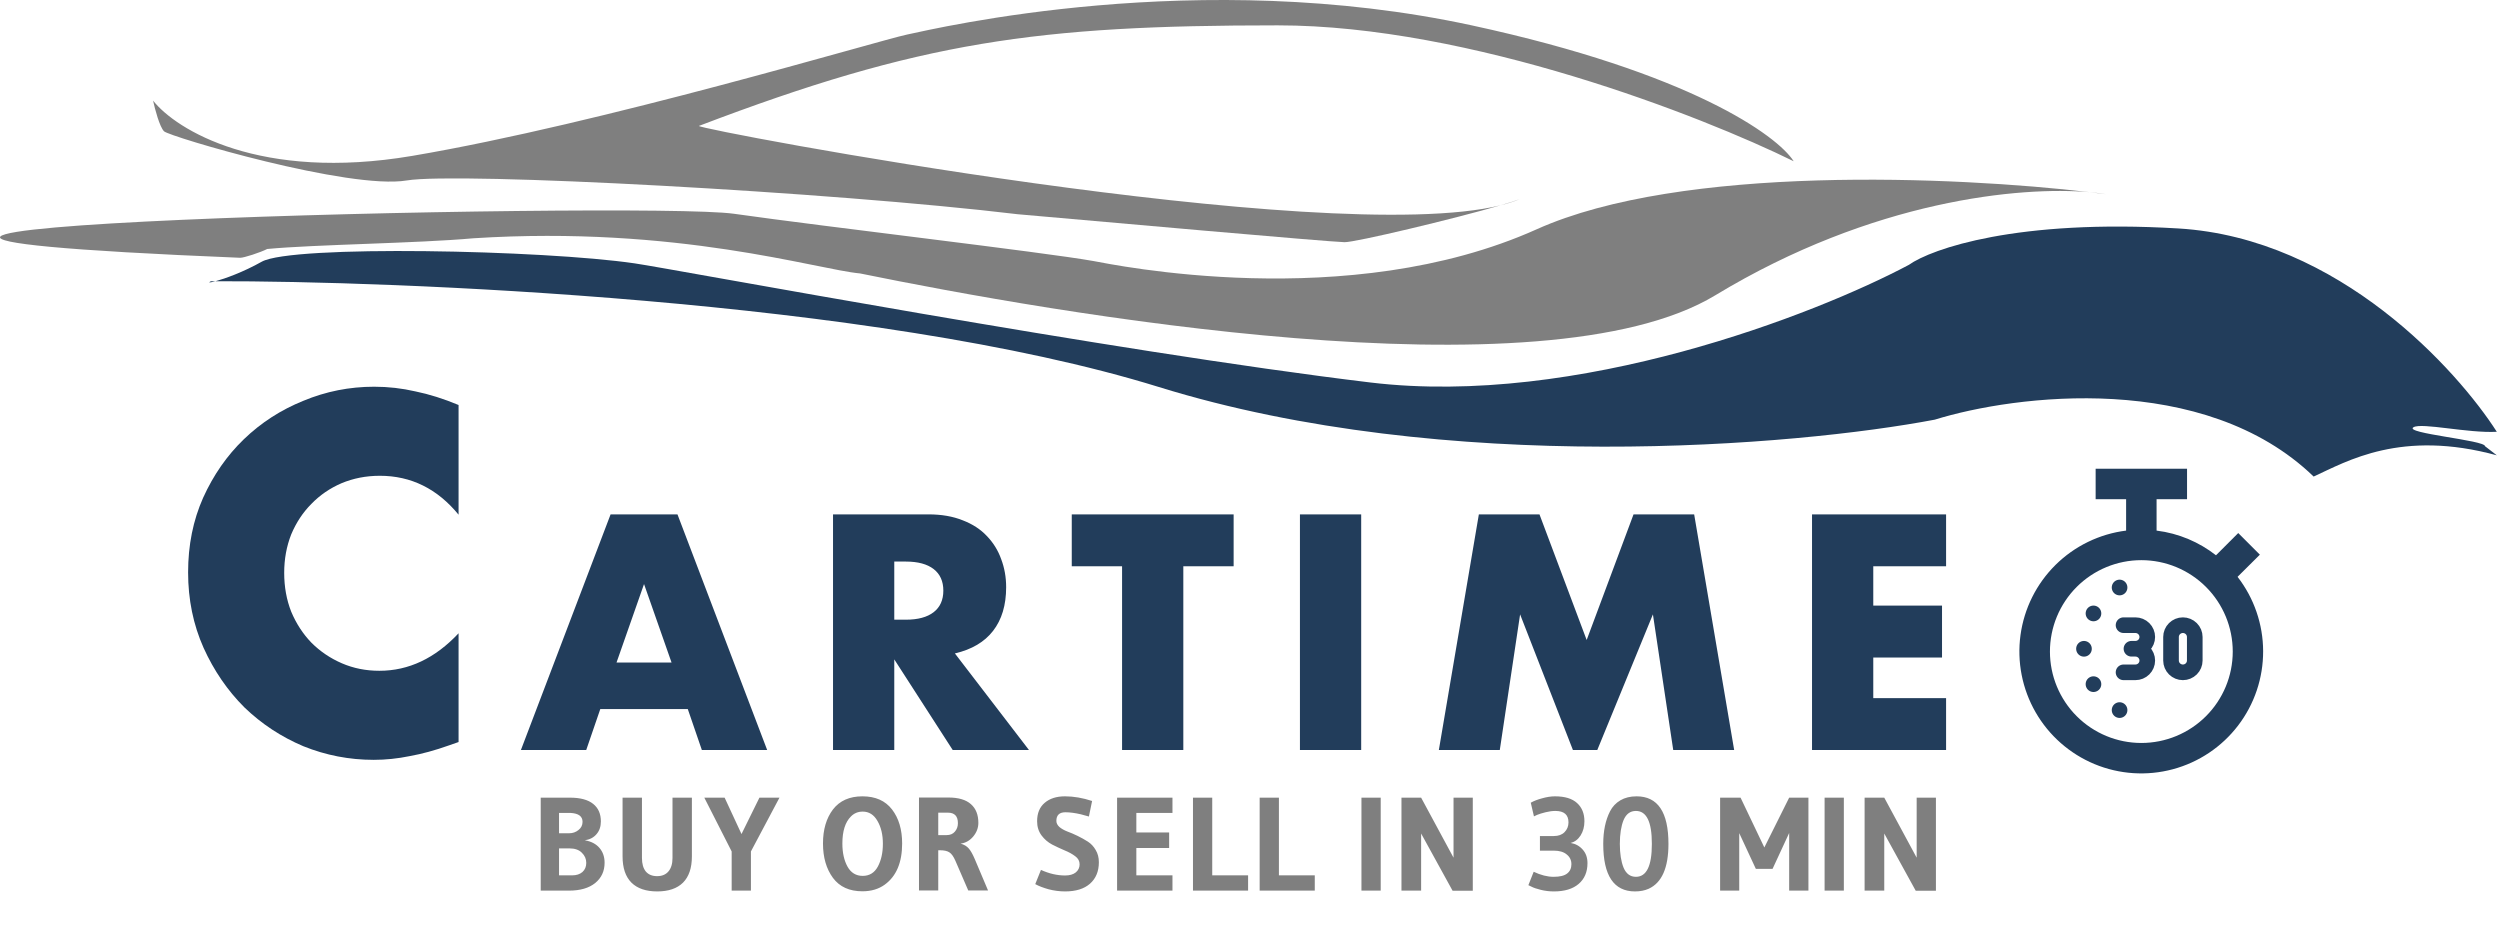
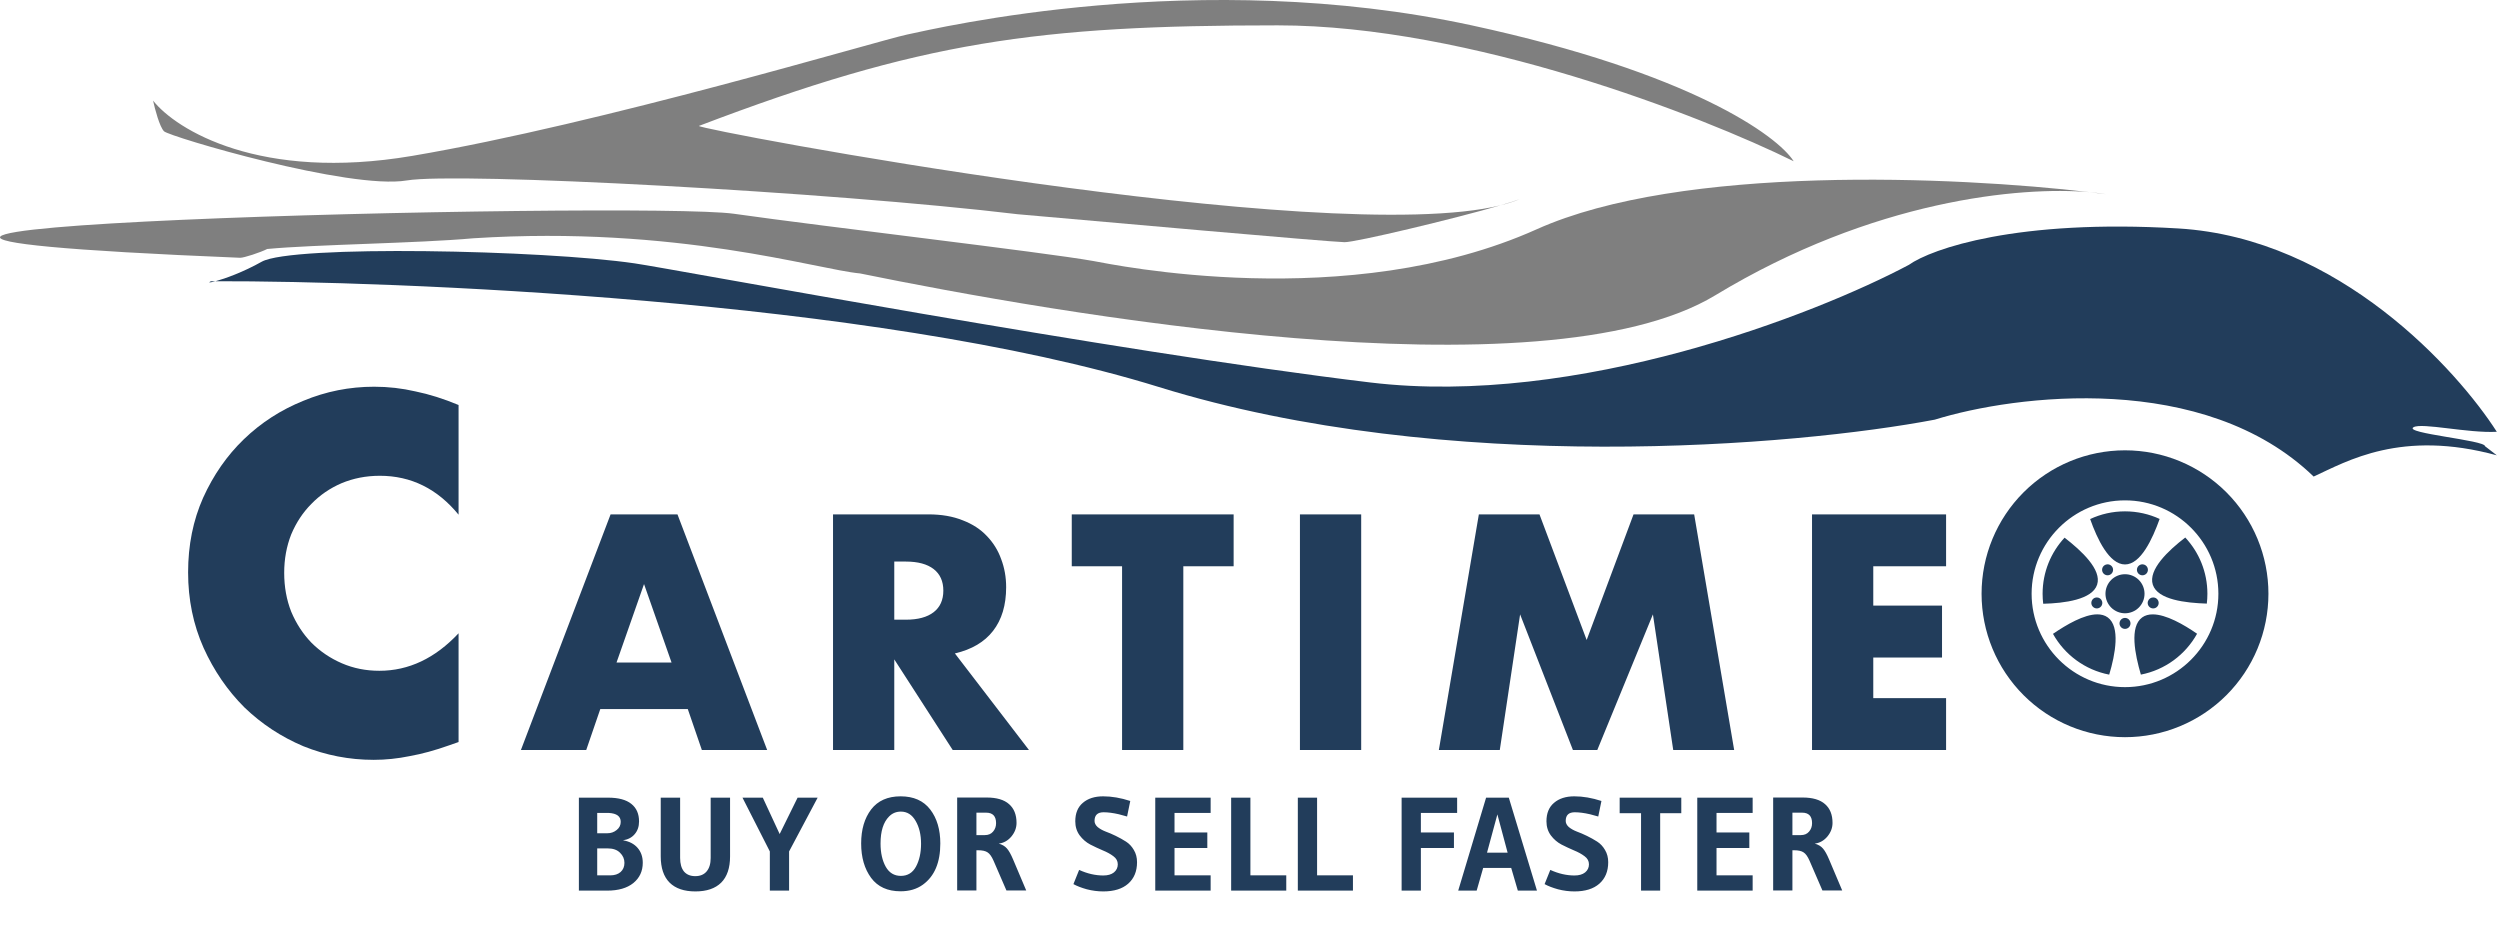
<svg xmlns="http://www.w3.org/2000/svg" width="320" height="120" viewBox="0 0 320 120" fill="none">
-   <path d="M286.416 73.845C288.523 76.566 289.671 79.907 289.681 83.348C289.692 86.789 288.564 90.138 286.474 92.871C284.384 95.605 281.449 97.571 278.125 98.463C274.802 99.355 271.276 99.123 268.098 97.803C264.92 96.483 262.268 94.15 260.554 91.165C258.84 88.181 258.161 84.714 258.622 81.304C259.084 77.894 260.66 74.732 263.105 72.311C265.55 69.89 268.727 68.345 272.142 67.917V63.9H276.042V67.917C278.889 68.268 281.502 69.399 283.647 71.076L286.494 68.229L289.263 70.998L286.416 73.826V73.845ZM274.092 95.1C277.195 95.1 280.171 93.867 282.365 91.673C284.559 89.479 285.792 86.503 285.792 83.4C285.792 80.297 284.559 77.321 282.365 75.127C280.171 72.933 277.195 71.7 274.092 71.7C270.989 71.7 268.013 72.933 265.819 75.127C263.625 77.321 262.392 80.297 262.392 83.4C262.392 86.503 263.625 89.479 265.819 91.673C268.013 93.867 270.989 95.1 274.092 95.1ZM268.242 60H279.942V63.9H268.242V60Z" fill="#223D5B" />
-   <path d="M271.813 80.023H273.332C273.735 80.023 274.122 80.182 274.407 80.465C274.692 80.748 274.852 81.132 274.852 81.532C274.852 81.932 274.692 82.316 274.407 82.599C274.122 82.882 273.735 83.04 273.332 83.04M273.332 83.04H272.826M273.332 83.04C273.735 83.04 274.122 83.199 274.407 83.482C274.692 83.765 274.852 84.149 274.852 84.549C274.852 84.949 274.692 85.333 274.407 85.616C274.122 85.899 273.735 86.058 273.332 86.058H271.813M266.748 83.04V83.05M271.306 75.195V75.205M271.306 90.886V90.896M267.964 87.567V87.577M267.964 78.514V78.524M277.891 81.532V84.549C277.891 84.949 278.051 85.333 278.336 85.616C278.621 85.899 279.007 86.058 279.41 86.058C279.813 86.058 280.2 85.899 280.485 85.616C280.77 85.333 280.93 84.949 280.93 84.549V81.532C280.93 81.132 280.77 80.748 280.485 80.465C280.2 80.182 279.813 80.023 279.41 80.023C279.007 80.023 278.621 80.182 278.336 80.465C278.051 80.748 277.891 81.132 277.891 81.532Z" stroke="#223D5B" stroke-width="2" stroke-linecap="round" stroke-linejoin="round" />
+   <path d="M272 57.641C267.131 57.641 262.461 59.575 259.018 63.018C255.575 66.461 253.641 71.131 253.641 76C253.641 80.869 255.575 85.539 259.018 88.982C262.461 92.425 267.131 94.359 272 94.359C274.411 94.359 276.798 93.885 279.026 92.962C281.253 92.039 283.277 90.687 284.982 88.982C286.687 87.277 288.039 85.253 288.962 83.026C289.884 80.798 290.359 78.411 290.359 76C290.359 73.589 289.884 71.202 288.962 68.974C288.039 66.747 286.687 64.723 284.982 63.018C283.277 61.313 281.253 59.961 279.026 59.038C276.798 58.115 274.411 57.641 272 57.641ZM272 64.047C278.593 64.047 283.953 69.407 283.953 76C283.953 82.593 278.593 87.953 272 87.953C265.407 87.953 260.047 82.593 260.047 76C260.047 69.407 265.407 64.047 272 64.047ZM272 65.453C270.405 65.453 268.894 65.806 267.54 66.438C268.442 69.006 269.986 72.25 272 72.25C274.017 72.25 275.51 68.996 276.434 66.425C275.086 65.802 273.585 65.453 272 65.453ZM279.715 68.803C277.55 70.455 274.938 72.927 275.561 74.844C276.185 76.763 279.741 77.177 282.472 77.261C282.521 76.848 282.547 76.427 282.547 76C282.547 73.216 281.472 70.687 279.715 68.803ZM264.267 68.822C262.521 70.703 261.453 73.225 261.453 76C261.453 76.434 261.48 76.861 261.53 77.281C264.252 77.216 267.81 76.75 268.432 74.835C269.055 72.918 266.426 70.495 264.267 68.822ZM269.751 72.232C269.609 72.236 269.472 72.282 269.358 72.366C269.207 72.475 269.106 72.64 269.076 72.824C269.047 73.009 269.092 73.197 269.202 73.348C269.312 73.499 269.477 73.6 269.661 73.629C269.845 73.658 270.033 73.613 270.184 73.503C270.259 73.449 270.322 73.381 270.37 73.302C270.419 73.223 270.451 73.136 270.465 73.044C270.48 72.953 270.476 72.86 270.455 72.77C270.433 72.68 270.394 72.596 270.34 72.521C270.272 72.429 270.184 72.354 270.081 72.304C269.979 72.253 269.865 72.228 269.751 72.232ZM274.249 72.232C274.233 72.231 274.216 72.231 274.199 72.232C274.094 72.237 273.99 72.265 273.897 72.315C273.803 72.365 273.723 72.435 273.66 72.521C273.606 72.596 273.567 72.68 273.545 72.77C273.524 72.86 273.52 72.953 273.535 73.044C273.549 73.136 273.581 73.223 273.63 73.302C273.678 73.381 273.741 73.449 273.816 73.503C273.967 73.613 274.155 73.658 274.339 73.629C274.523 73.6 274.688 73.499 274.798 73.348C274.908 73.197 274.953 73.009 274.924 72.825C274.894 72.64 274.793 72.475 274.642 72.366C274.528 72.282 274.391 72.236 274.249 72.232ZM272 73.5C271.337 73.5 270.701 73.763 270.232 74.232C269.763 74.701 269.5 75.337 269.5 76C269.5 76.663 269.763 77.299 270.232 77.768C270.701 78.237 271.337 78.5 272 78.5C272.663 78.5 273.299 78.237 273.768 77.768C274.237 77.299 274.5 76.663 274.5 76C274.5 75.337 274.237 74.701 273.768 74.232C273.299 73.763 272.663 73.5 272 73.5ZM268.383 76.472C268.313 76.473 268.243 76.484 268.176 76.506C268.088 76.534 268.007 76.58 267.936 76.64C267.866 76.7 267.808 76.773 267.767 76.856C267.725 76.938 267.699 77.028 267.692 77.12C267.685 77.212 267.696 77.304 267.724 77.392C267.782 77.569 267.908 77.716 268.074 77.801C268.24 77.886 268.433 77.901 268.61 77.843C268.698 77.815 268.779 77.769 268.85 77.709C268.92 77.65 268.978 77.576 269.02 77.494C269.061 77.412 269.087 77.322 269.094 77.23C269.101 77.138 269.09 77.045 269.062 76.957C269.015 76.815 268.924 76.69 268.802 76.603C268.68 76.516 268.533 76.469 268.383 76.472ZM275.637 76.472C275.484 76.466 275.332 76.509 275.206 76.597C275.08 76.685 274.986 76.811 274.938 76.957C274.91 77.045 274.899 77.138 274.906 77.23C274.913 77.322 274.939 77.412 274.98 77.494C275.022 77.576 275.08 77.649 275.15 77.709C275.221 77.769 275.302 77.815 275.39 77.843C275.567 77.901 275.76 77.886 275.926 77.801C276.092 77.716 276.218 77.569 276.276 77.392C276.304 77.304 276.315 77.212 276.308 77.12C276.301 77.028 276.275 76.938 276.233 76.856C276.192 76.773 276.134 76.7 276.064 76.64C275.993 76.58 275.912 76.534 275.824 76.506C275.764 76.486 275.701 76.475 275.637 76.472ZM268.439 78.637C266.752 78.645 264.514 79.952 262.781 81.132C264.267 83.801 266.879 85.754 269.979 86.353C270.76 83.745 271.418 80.211 269.788 79.027C269.409 78.751 268.949 78.635 268.439 78.637ZM275.549 78.639C275.035 78.639 274.573 78.757 274.194 79.033C272.562 80.219 273.267 83.729 274.031 86.351C277.132 85.749 279.743 83.792 281.226 81.119C279.507 79.93 277.247 78.639 275.549 78.639V78.639ZM272 79.092C271.814 79.092 271.635 79.166 271.503 79.298C271.371 79.43 271.297 79.609 271.297 79.795C271.297 79.982 271.371 80.161 271.503 80.293C271.635 80.424 271.814 80.498 272 80.498C272.186 80.498 272.365 80.424 272.497 80.293C272.629 80.161 272.703 79.982 272.703 79.795C272.703 79.609 272.629 79.43 272.497 79.298C272.365 79.166 272.186 79.092 272 79.092Z" fill="#223D5B" />
  <path d="M58.697 65.88C55.977 62.56 52.617 60.9 48.617 60.9C46.857 60.9 45.217 61.22 43.697 61.86C42.217 62.5 40.937 63.38 39.857 64.5C38.777 65.58 37.917 66.88 37.277 68.4C36.677 69.92 36.377 71.56 36.377 73.32C36.377 75.12 36.677 76.78 37.277 78.3C37.917 79.82 38.777 81.14 39.857 82.26C40.977 83.38 42.277 84.26 43.757 84.9C45.237 85.54 46.837 85.86 48.557 85.86C52.317 85.86 55.697 84.26 58.697 81.06V94.98L57.497 95.4C55.697 96.04 54.017 96.5 52.457 96.78C50.897 97.1 49.357 97.26 47.837 97.26C44.717 97.26 41.717 96.68 38.837 95.52C35.997 94.32 33.477 92.66 31.277 90.54C29.117 88.38 27.377 85.84 26.057 82.92C24.737 79.96 24.077 76.74 24.077 73.26C24.077 69.78 24.717 66.6 25.997 63.72C27.317 60.8 29.057 58.3 31.217 56.22C33.417 54.1 35.957 52.46 38.837 51.3C41.717 50.1 44.737 49.5 47.897 49.5C49.697 49.5 51.457 49.7 53.177 50.1C54.937 50.46 56.777 51.04 58.697 51.84V65.88ZM85.957 84.8L82.436 74.76L78.916 84.8H85.957ZM88.037 90.76H76.837L75.037 96H66.677L78.156 65.84H86.716L98.197 96H89.837L88.037 90.76ZM114.467 79.32H115.947C117.493 79.32 118.68 79 119.507 78.36C120.333 77.72 120.747 76.8 120.747 75.6C120.747 74.4 120.333 73.48 119.507 72.84C118.68 72.2 117.493 71.88 115.947 71.88H114.467V79.32ZM131.707 96H121.947L114.467 84.4V96H106.627V65.84H118.827C120.507 65.84 121.973 66.093 123.227 66.6C124.48 67.08 125.507 67.747 126.307 68.6C127.133 69.453 127.747 70.44 128.147 71.56C128.573 72.68 128.787 73.88 128.787 75.16C128.787 77.453 128.227 79.32 127.107 80.76C126.013 82.173 124.387 83.133 122.227 83.64L131.707 96ZM151.465 72.48V96H143.625V72.48H137.185V65.84H157.905V72.48H151.465ZM174.232 65.84V96H166.392V65.84H174.232ZM184.173 96L189.293 65.84H197.053L203.093 81.92L209.093 65.84H216.853L221.973 96H214.173L211.573 78.64L204.453 96H201.333L194.573 78.64L191.973 96H184.173ZM249.099 72.48H239.779V77.52H248.579V84.16H239.779V89.36H249.099V96H231.939V65.84H249.099V72.48Z" fill="#223D5B" />
-   <path d="M69.211 114V102.1H72.951C74.277 102.1 75.269 102.366 75.926 102.899C76.583 103.42 76.912 104.168 76.912 105.143C76.912 105.8 76.725 106.344 76.351 106.775C75.988 107.206 75.49 107.466 74.855 107.557C75.66 107.693 76.283 108.016 76.725 108.526C77.167 109.036 77.388 109.671 77.388 110.43C77.388 111.507 76.986 112.374 76.181 113.031C75.376 113.677 74.26 114 72.832 114H69.211ZM71.557 112.045H73.24C73.784 112.045 74.22 111.903 74.549 111.62C74.878 111.325 75.042 110.934 75.042 110.447C75.042 109.948 74.855 109.518 74.481 109.155C74.118 108.781 73.586 108.594 72.883 108.594H71.557V112.045ZM73.036 104.055H71.557V106.656H72.866C73.308 106.656 73.699 106.52 74.039 106.248C74.39 105.976 74.566 105.625 74.566 105.194C74.566 104.491 74.056 104.112 73.036 104.055ZM87.423 112.98C86.664 113.728 85.565 114.102 84.125 114.102C82.686 114.102 81.587 113.728 80.827 112.98C80.068 112.221 79.688 111.099 79.688 109.614V102.1H82.17V109.818C82.17 110.566 82.335 111.144 82.663 111.552C83.003 111.949 83.485 112.147 84.108 112.147C84.732 112.147 85.213 111.949 85.553 111.552C85.905 111.144 86.08 110.566 86.08 109.818V102.1H88.562V109.614C88.562 111.099 88.183 112.221 87.423 112.98ZM99.773 102.1L96.118 108.985V114H93.653V108.985L90.151 102.1H92.752L94.912 106.758L97.207 102.1H99.773ZM110.391 114.085C108.725 114.085 107.467 113.513 106.617 112.368C105.767 111.212 105.342 109.744 105.342 107.965C105.342 106.186 105.767 104.735 106.617 103.613C107.479 102.491 108.737 101.93 110.391 101.93C112.057 101.93 113.321 102.491 114.182 103.613C115.044 104.735 115.474 106.186 115.474 107.965C115.474 110.402 114.732 112.158 113.247 113.235C112.465 113.802 111.513 114.085 110.391 114.085ZM110.425 103.885C109.825 103.885 109.32 104.095 108.912 104.514C108.187 105.239 107.824 106.39 107.824 107.965C107.824 109.155 108.045 110.147 108.487 110.94C108.929 111.722 109.575 112.113 110.425 112.113C111.287 112.113 111.933 111.716 112.363 110.923C112.794 110.118 113.009 109.144 113.009 107.999C113.009 106.843 112.777 105.868 112.312 105.075C111.859 104.282 111.23 103.885 110.425 103.885ZM120.3 108.832H120.096V113.983H117.631V102.083H121.405C122.685 102.083 123.643 102.366 124.278 102.933C124.912 103.488 125.23 104.287 125.23 105.33C125.23 105.965 125.009 106.548 124.567 107.081C124.125 107.602 123.586 107.903 122.952 107.982C123.405 108.107 123.756 108.316 124.006 108.611C124.255 108.894 124.516 109.359 124.788 110.005L126.471 113.983H123.938L122.289 110.175C122.051 109.631 121.796 109.274 121.524 109.104C121.263 108.923 120.855 108.832 120.3 108.832ZM121.337 104.021H120.096V106.894H121.167C121.62 106.894 121.971 106.747 122.221 106.452C122.481 106.157 122.612 105.795 122.612 105.364C122.612 104.469 122.187 104.021 121.337 104.021ZM139.788 102.525L139.38 104.514L138.326 104.225C137.578 104.055 136.926 103.97 136.371 103.97C135.6 103.97 135.215 104.338 135.215 105.075C135.215 105.358 135.345 105.619 135.606 105.857C135.878 106.084 136.218 106.276 136.626 106.435C137.034 106.582 137.47 106.769 137.935 106.996C138.4 107.223 138.836 107.466 139.244 107.727C139.652 107.988 139.986 108.345 140.247 108.798C140.519 109.251 140.655 109.773 140.655 110.362C140.655 111.529 140.275 112.447 139.516 113.116C138.768 113.773 137.708 114.102 136.337 114.102C135.634 114.102 134.932 114.011 134.229 113.83C133.538 113.637 132.965 113.416 132.512 113.167L133.243 111.348C134.286 111.824 135.317 112.062 136.337 112.062C136.915 112.062 137.368 111.932 137.697 111.671C138.026 111.399 138.19 111.053 138.19 110.634C138.19 110.215 138.003 109.869 137.629 109.597C137.255 109.314 136.802 109.064 136.269 108.849C135.736 108.622 135.204 108.373 134.671 108.101C134.138 107.818 133.685 107.427 133.311 106.928C132.937 106.418 132.75 105.817 132.75 105.126C132.75 104.095 133.073 103.307 133.719 102.763C134.365 102.208 135.232 101.93 136.32 101.93C137.419 101.93 138.575 102.128 139.788 102.525ZM150.076 114H142.987V102.1H150.076V104.055H145.452V106.554H149.651V108.543H145.452V112.045H150.076V114ZM159.756 114H152.701V102.1H155.166V112.045H159.756V114ZM168.291 114H161.236V102.1H163.701V112.045H168.291V114ZM176.731 114H174.266V102.1H176.731V114ZM188.517 114.017H185.933L181.904 106.69V114H179.388V102.1H181.904L186.052 109.784V102.1H188.517V114.017ZM197.111 107.013H198.896C199.474 107.013 199.927 106.849 200.256 106.52C200.596 106.18 200.766 105.761 200.766 105.262C200.766 104.287 200.205 103.8 199.083 103.8C198.697 103.8 198.278 103.857 197.825 103.97C197.371 104.083 197.009 104.197 196.737 104.31L196.346 104.497L195.938 102.746C196.312 102.531 196.793 102.344 197.383 102.185C197.983 102.015 198.533 101.93 199.032 101.93C200.301 101.93 201.247 102.219 201.871 102.797C202.494 103.364 202.806 104.14 202.806 105.126C202.806 105.817 202.641 106.424 202.313 106.945C201.984 107.455 201.559 107.772 201.038 107.897C201.661 107.999 202.177 108.282 202.585 108.747C202.993 109.2 203.197 109.778 203.197 110.481C203.197 111.614 202.817 112.504 202.058 113.15C201.31 113.785 200.256 114.102 198.896 114.102C198.318 114.102 197.757 114.034 197.213 113.898C196.669 113.762 196.272 113.626 196.023 113.49L195.632 113.303L196.312 111.586C197.218 112.017 198.068 112.232 198.862 112.232C199.666 112.232 200.244 112.09 200.596 111.807C200.958 111.524 201.14 111.127 201.14 110.617C201.14 110.107 200.941 109.693 200.545 109.376C200.159 109.047 199.61 108.883 198.896 108.883H197.111V107.013ZM213.562 108.016C213.562 111.076 212.718 112.991 211.029 113.762C210.519 113.989 209.936 114.102 209.278 114.102C206.57 114.102 205.215 112.073 205.215 108.016C205.215 106.373 205.504 104.984 206.082 103.851C206.388 103.25 206.83 102.78 207.408 102.44C207.986 102.1 208.678 101.93 209.482 101.93C212.202 101.93 213.562 103.959 213.562 108.016ZM211.437 108.05V107.982C211.437 105.194 210.757 103.8 209.397 103.8C208.672 103.8 208.145 104.191 207.816 104.973C207.499 105.755 207.34 106.769 207.34 108.016C207.34 109.263 207.499 110.277 207.816 111.059C208.145 111.841 208.672 112.232 209.397 112.232C210.757 112.232 211.437 110.838 211.437 108.05ZM231.479 114H229.014V106.622L226.889 111.212H224.747L222.622 106.639V114H220.174V102.1H222.792L225.835 108.475L229.014 102.1H231.479V114ZM236.013 114H233.548V102.1H236.013V114ZM247.798 114.017H245.214L241.185 106.69V114H238.669V102.1H241.185L245.333 109.784V102.1H247.798V114.017Z" fill="#7F7F7F" />
+   <path d="M74.097 114V102.1H77.837C79.163 102.1 80.154 102.366 80.812 102.899C81.469 103.42 81.798 104.168 81.798 105.143C81.798 105.8 81.611 106.344 81.237 106.775C80.874 107.206 80.375 107.466 79.741 107.557C80.545 107.693 81.169 108.016 81.611 108.526C82.053 109.036 82.274 109.671 82.274 110.43C82.274 111.507 81.871 112.374 81.067 113.031C80.262 113.677 79.146 114 77.718 114H74.097ZM76.443 112.045H78.126C78.67 112.045 79.106 111.903 79.435 111.62C79.763 111.325 79.928 110.934 79.928 110.447C79.928 109.948 79.741 109.518 79.367 109.155C79.004 108.781 78.471 108.594 77.769 108.594H76.443V112.045ZM77.922 104.055H76.443V106.656H77.752C78.194 106.656 78.585 106.52 78.925 106.248C79.276 105.976 79.452 105.625 79.452 105.194C79.452 104.491 78.942 104.112 77.922 104.055ZM92.309 112.98C91.55 113.728 90.451 114.102 89.011 114.102C87.572 114.102 86.472 113.728 85.713 112.98C84.954 112.221 84.574 111.099 84.574 109.614V102.1H87.056V109.818C87.056 110.566 87.221 111.144 87.549 111.552C87.889 111.949 88.371 112.147 88.994 112.147C89.618 112.147 90.099 111.949 90.439 111.552C90.79 111.144 90.966 110.566 90.966 109.818V102.1H93.448V109.614C93.448 111.099 93.069 112.221 92.309 112.98ZM104.659 102.1L101.004 108.985V114H98.539V108.985L95.037 102.1H97.638L99.797 106.758L102.092 102.1H104.659ZM115.277 114.085C113.611 114.085 112.353 113.513 111.503 112.368C110.653 111.212 110.228 109.744 110.228 107.965C110.228 106.186 110.653 104.735 111.503 103.613C112.364 102.491 113.622 101.93 115.277 101.93C116.943 101.93 118.207 102.491 119.068 103.613C119.929 104.735 120.36 106.186 120.36 107.965C120.36 110.402 119.618 112.158 118.133 113.235C117.351 113.802 116.399 114.085 115.277 114.085ZM115.311 103.885C114.71 103.885 114.206 104.095 113.798 104.514C113.073 105.239 112.71 106.39 112.71 107.965C112.71 109.155 112.931 110.147 113.373 110.94C113.815 111.722 114.461 112.113 115.311 112.113C116.172 112.113 116.818 111.716 117.249 110.923C117.68 110.118 117.895 109.144 117.895 107.999C117.895 106.843 117.663 105.868 117.198 105.075C116.745 104.282 116.116 103.885 115.311 103.885ZM125.186 108.832H124.982V113.983H122.517V102.083H126.291C127.571 102.083 128.529 102.366 129.164 102.933C129.798 103.488 130.116 104.287 130.116 105.33C130.116 105.965 129.895 106.548 129.453 107.081C129.011 107.602 128.472 107.903 127.838 107.982C128.291 108.107 128.642 108.316 128.892 108.611C129.141 108.894 129.402 109.359 129.674 110.005L131.357 113.983H128.824L127.175 110.175C126.937 109.631 126.682 109.274 126.41 109.104C126.149 108.923 125.741 108.832 125.186 108.832ZM126.223 104.021H124.982V106.894H126.053C126.506 106.894 126.857 106.747 127.107 106.452C127.367 106.157 127.498 105.795 127.498 105.364C127.498 104.469 127.073 104.021 126.223 104.021ZM144.674 102.525L144.266 104.514L143.212 104.225C142.464 104.055 141.812 103.97 141.257 103.97C140.486 103.97 140.101 104.338 140.101 105.075C140.101 105.358 140.231 105.619 140.492 105.857C140.764 106.084 141.104 106.276 141.512 106.435C141.92 106.582 142.356 106.769 142.821 106.996C143.285 107.223 143.722 107.466 144.13 107.727C144.538 107.988 144.872 108.345 145.133 108.798C145.405 109.251 145.541 109.773 145.541 110.362C145.541 111.529 145.161 112.447 144.402 113.116C143.654 113.773 142.594 114.102 141.223 114.102C140.52 114.102 139.817 114.011 139.115 113.83C138.423 113.637 137.851 113.416 137.398 113.167L138.129 111.348C139.171 111.824 140.203 112.062 141.223 112.062C141.801 112.062 142.254 111.932 142.583 111.671C142.911 111.399 143.076 111.053 143.076 110.634C143.076 110.215 142.889 109.869 142.515 109.597C142.141 109.314 141.687 109.064 141.155 108.849C140.622 108.622 140.089 108.373 139.557 108.101C139.024 107.818 138.571 107.427 138.197 106.928C137.823 106.418 137.636 105.817 137.636 105.126C137.636 104.095 137.959 103.307 138.605 102.763C139.251 102.208 140.118 101.93 141.206 101.93C142.305 101.93 143.461 102.128 144.674 102.525ZM154.962 114H147.873V102.1H154.962V104.055H150.338V106.554H154.537V108.543H150.338V112.045H154.962V114ZM164.642 114H157.587V102.1H160.052V112.045H164.642V114ZM173.177 114H166.122V102.1H168.587V112.045H173.177V114ZM186.513 102.1V104.055H181.872V106.554H186.105V108.543H181.872V114H179.407V102.1H186.513ZM196.731 114H194.283L193.433 111.093H189.846L189.013 114H186.65L190.22 102.1H193.127L196.731 114ZM192.974 109.138L191.665 104.242L190.339 109.138H192.974ZM204.984 102.525L204.576 104.514L203.522 104.225C202.774 104.055 202.123 103.97 201.567 103.97C200.797 103.97 200.411 104.338 200.411 105.075C200.411 105.358 200.542 105.619 200.802 105.857C201.074 106.084 201.414 106.276 201.822 106.435C202.23 106.582 202.667 106.769 203.131 106.996C203.596 107.223 204.032 107.466 204.44 107.727C204.848 107.988 205.183 108.345 205.443 108.798C205.715 109.251 205.851 109.773 205.851 110.362C205.851 111.529 205.472 112.447 204.712 113.116C203.964 113.773 202.905 114.102 201.533 114.102C200.831 114.102 200.128 114.011 199.425 113.83C198.734 113.637 198.162 113.416 197.708 113.167L198.439 111.348C199.482 111.824 200.513 112.062 201.533 112.062C202.111 112.062 202.565 111.932 202.893 111.671C203.222 111.399 203.386 111.053 203.386 110.634C203.386 110.215 203.199 109.869 202.825 109.597C202.451 109.314 201.998 109.064 201.465 108.849C200.933 108.622 200.4 108.373 199.867 108.101C199.335 107.818 198.881 107.427 198.507 106.928C198.133 106.418 197.946 105.817 197.946 105.126C197.946 104.095 198.269 103.307 198.915 102.763C199.561 102.208 200.428 101.93 201.516 101.93C202.616 101.93 203.772 102.128 204.984 102.525ZM210.054 114V104.089H207.317V102.1H215.205V104.089H212.502V114H210.054ZM224.339 114H217.25V102.1H224.339V104.055H219.715V106.554H223.914V108.543H219.715V112.045H224.339V114ZM229.633 108.832H229.429V113.983H226.964V102.083H230.738C232.019 102.083 232.976 102.366 233.611 102.933C234.246 103.488 234.563 104.287 234.563 105.33C234.563 105.965 234.342 106.548 233.9 107.081C233.458 107.602 232.92 107.903 232.285 107.982C232.738 108.107 233.09 108.316 233.339 108.611C233.588 108.894 233.849 109.359 234.121 110.005L235.804 113.983H233.271L231.622 110.175C231.384 109.631 231.129 109.274 230.857 109.104C230.596 108.923 230.188 108.832 229.633 108.832ZM230.67 104.021H229.429V106.894H230.5C230.953 106.894 231.305 106.747 231.554 106.452C231.815 106.157 231.945 105.795 231.945 105.364C231.945 104.469 231.52 104.021 230.67 104.021Z" fill="#223D5B" />
  <path d="M27 36C27.19 35.999 27.384 35.998 27.582 35.998C28.765 35.677 31.116 34.842 33.499 33.5C37.363 31.325 69.592 32 81.231 33.71C86.509 34.486 142.305 44.976 175.408 48.958C201.89 52.143 232.391 40.249 244.331 33.904C247.248 31.832 258.236 28 278.842 29.243C299.448 30.486 314.595 47.468 319.592 55.27C315.869 55.464 309.971 54.067 308.927 54.687C307.619 55.464 318.083 56.339 318.083 57.115L319.592 58.281C307.357 54.94 300.441 59.025 296.148 61C282.142 47.481 257.981 50.511 247.651 53.716C229.909 57.083 185.208 60.961 148.342 49.54C111.803 38.221 49.614 35.943 27.582 35.998C26.847 36.197 26.563 36.198 27 36Z" fill="#223D5B" />
  <path d="M267.467 24.598C268.258 24.667 268.966 24.756 269.586 24.86C268.915 24.772 268.207 24.684 267.467 24.598C258.699 23.832 239.791 25.548 219.562 37.795C197.507 51.147 134.586 40 110.086 35C104.586 34.5 86.651 28.831 60.586 30.5C53.417 31.149 40.294 31.291 34.201 31.871C33.361 32.304 31.195 33.015 30.735 32.996C-61.529 29.216 82.221 25.694 93.95 27.363C105.679 29.032 133.549 32.266 139.964 33.413C142.344 33.839 172.545 40.194 196.705 29.345C215.234 21.025 250.292 22.586 267.467 24.598Z" fill="#7F7F7F" />
  <path d="M19.592 12.877C22.541 16.611 33.304 23.255 52.766 19.953C77.093 15.825 112.378 5.211 116.097 4.425C119.974 3.605 153.393 -4.322 188.376 3.245C216.363 9.299 227.514 17.365 229.592 20.641C217.83 14.842 188.155 3.245 163.546 3.245C132.785 3.245 117.806 5.309 89.458 16.12C89.458 16.592 169.702 31.816 192.083 26.274C193.133 25.968 193.972 25.702 194.5 25.5C193.795 25.793 192.986 26.051 192.083 26.274C186.144 28.008 173.455 31.034 172.092 31C169.925 30.946 140.324 28.306 130.272 27.422C106.212 24.539 58.592 22 52.062 23.098C44.743 24.328 21.703 17.496 20.999 16.808C20.436 16.258 19.826 13.958 19.592 12.877Z" fill="#7F7F7F" />
</svg>
